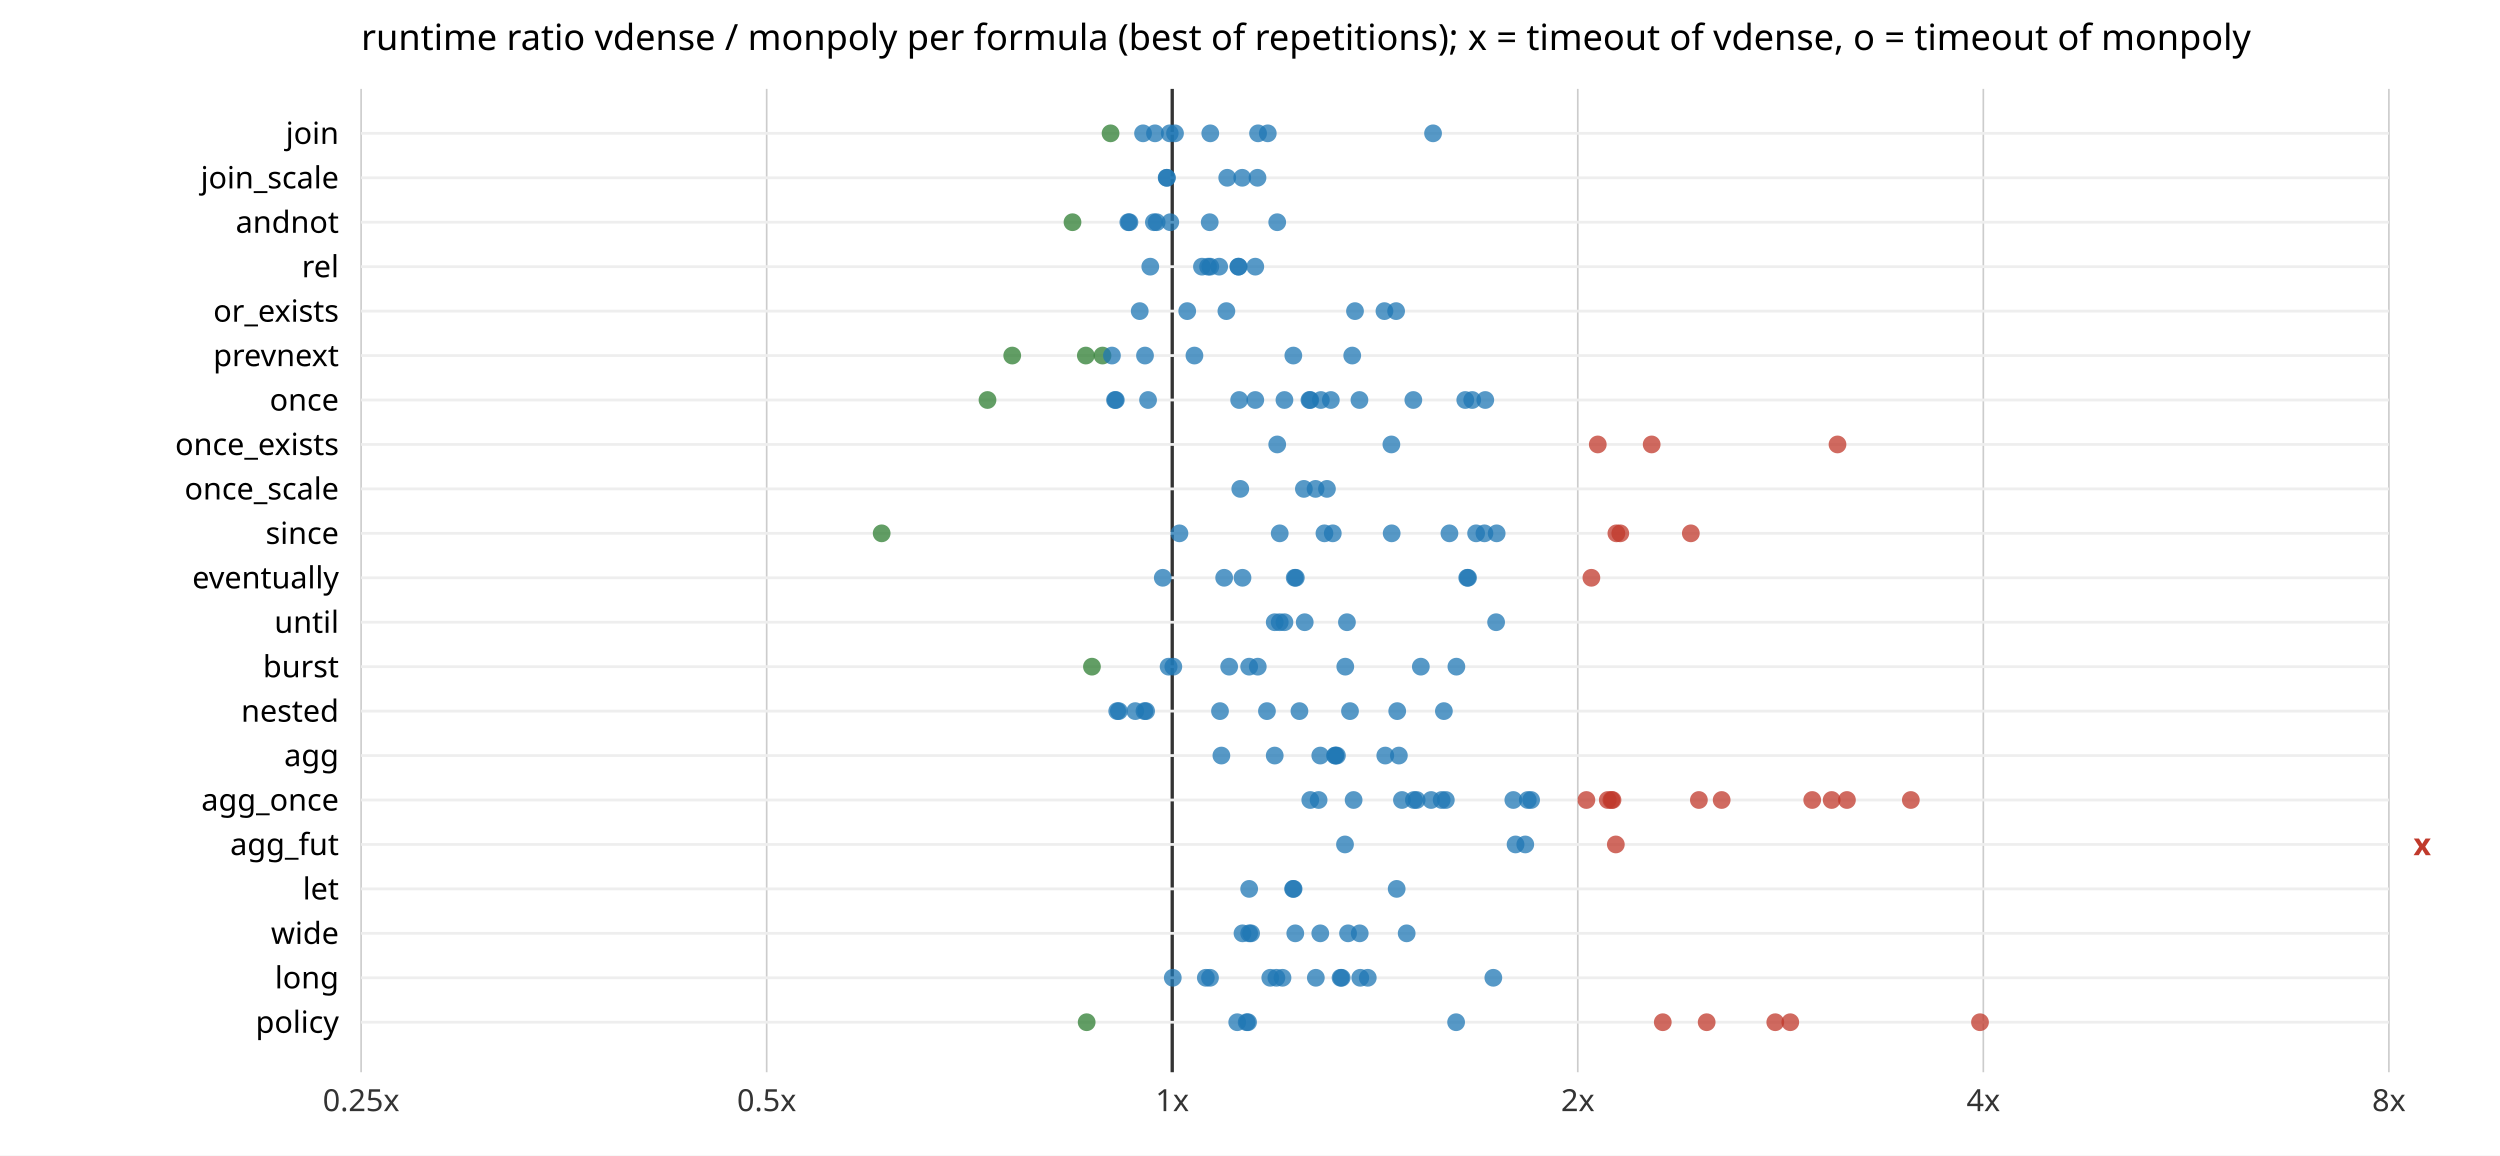
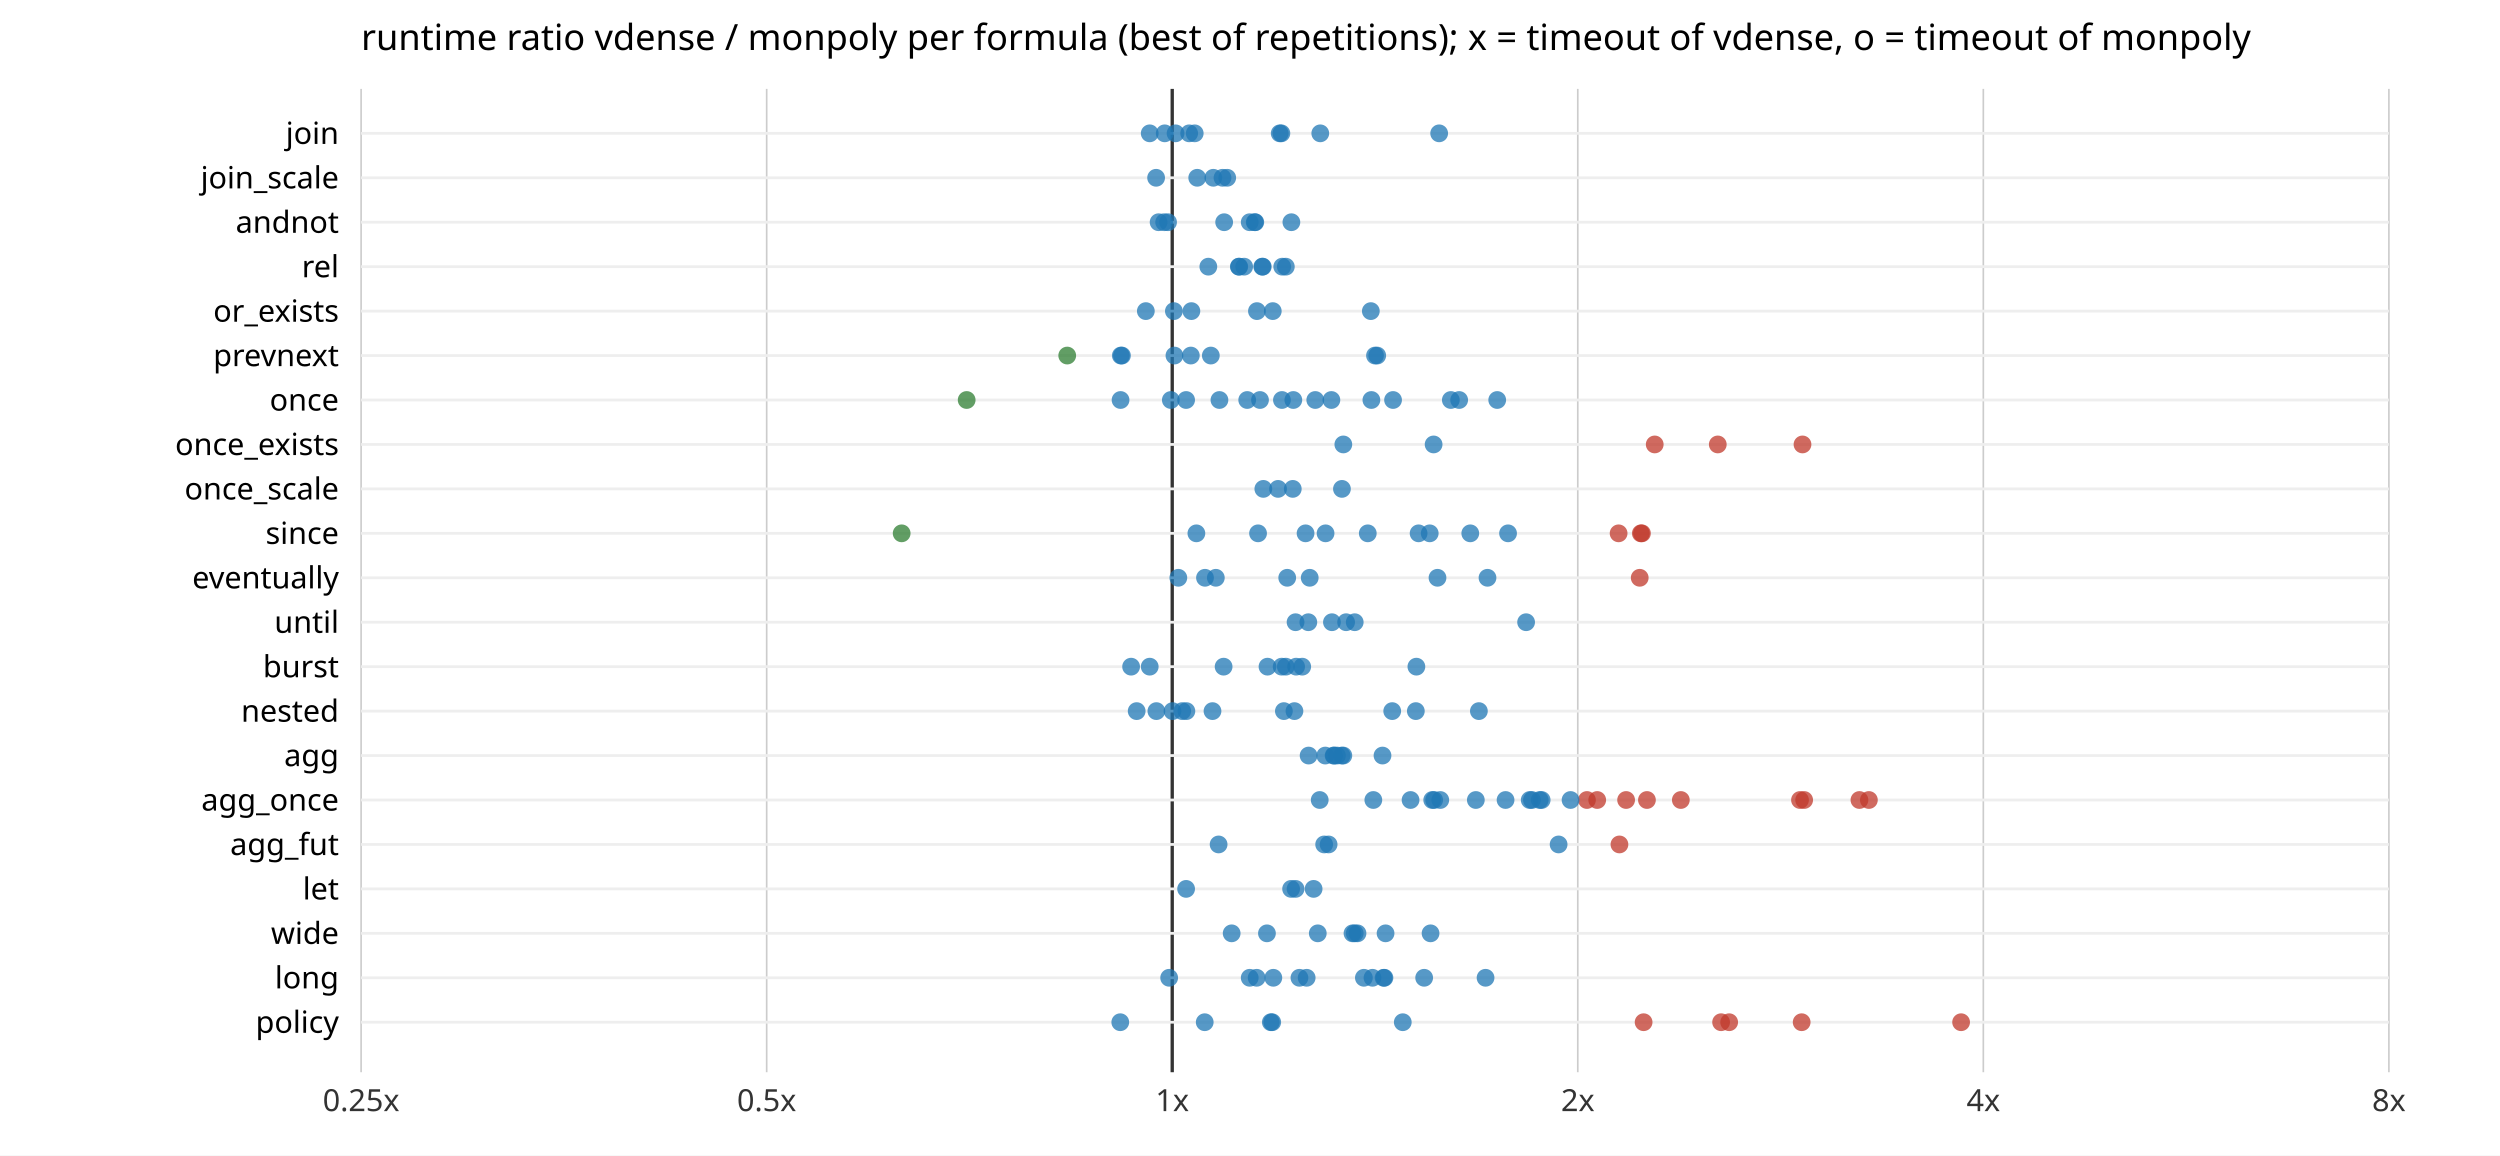
<svg xmlns="http://www.w3.org/2000/svg" width="900" height="416" font-family="sans-serif" font-size="11">
  <rect width="100%" height="100%" fill="white" />
  <text x="130" y="18" font-size="13">runtime ratio vdense / monpoly per formula (best of repetitions); x = timeout of vdense, o = timeout of monpoly</text>
  <line x1="130.0" y1="32" x2="130.0" y2="386" stroke="#ccc" stroke-width="0.6" />
  <text x="130.0" y="400" text-anchor="middle" fill="#333">0.25x</text>
  <line x1="276.0" y1="32" x2="276.0" y2="386" stroke="#ccc" stroke-width="0.6" />
  <text x="276.0" y="400" text-anchor="middle" fill="#333">0.5x</text>
  <line x1="422.0" y1="32" x2="422.0" y2="386" stroke="#333" stroke-width="1.2" />
  <text x="422.0" y="400" text-anchor="middle" fill="#333">1x</text>
  <line x1="568.0" y1="32" x2="568.0" y2="386" stroke="#ccc" stroke-width="0.6" />
  <text x="568.0" y="400" text-anchor="middle" fill="#333">2x</text>
  <line x1="714.0" y1="32" x2="714.0" y2="386" stroke="#ccc" stroke-width="0.6" />
  <text x="714.0" y="400" text-anchor="middle" fill="#333">4x</text>
  <line x1="860.0" y1="32" x2="860.0" y2="386" stroke="#ccc" stroke-width="0.6" />
  <text x="860.0" y="400" text-anchor="middle" fill="#333">8x</text>
  <text x="122" y="48.0" text-anchor="end" dominant-baseline="middle">join</text>
  <line x1="130" y1="48.0" x2="860" y2="48.0" stroke="#eee" />
-   <circle cx="452.9" cy="48.0" r="3.2" fill="#1f77b4" fill-opacity="0.75" />
-   <circle cx="399.8" cy="48.0" r="3.2" fill="#2e7d32" fill-opacity="0.75" />
-   <circle cx="421.1" cy="48.0" r="3.2" fill="#1f77b4" fill-opacity="0.75" />
-   <circle cx="456.4" cy="48.0" r="3.2" fill="#1f77b4" fill-opacity="0.75" />
-   <circle cx="423.0" cy="48.0" r="3.2" fill="#1f77b4" fill-opacity="0.75" />
-   <circle cx="415.8" cy="48.0" r="3.2" fill="#1f77b4" fill-opacity="0.75" />
-   <circle cx="435.7" cy="48.0" r="3.2" fill="#1f77b4" fill-opacity="0.75" />
-   <circle cx="515.9" cy="48.0" r="3.2" fill="#1f77b4" fill-opacity="0.75" />
-   <circle cx="411.5" cy="48.0" r="3.2" fill="#1f77b4" fill-opacity="0.75" />
+   <circle cx="423.2" cy="48.0" r="3.2" fill="#1f77b4" fill-opacity="0.75" />
+   <circle cx="430.1" cy="48.0" r="3.2" fill="#1f77b4" fill-opacity="0.75" />
+   <circle cx="475.3" cy="48.0" r="3.2" fill="#1f77b4" fill-opacity="0.75" />
+   <circle cx="461.3" cy="48.0" r="3.2" fill="#1f77b4" fill-opacity="0.75" />
+   <circle cx="428.1" cy="48.0" r="3.2" fill="#1f77b4" fill-opacity="0.75" />
+   <circle cx="419.3" cy="48.0" r="3.2" fill="#1f77b4" fill-opacity="0.75" />
+   <circle cx="460.7" cy="48.0" r="3.2" fill="#1f77b4" fill-opacity="0.75" />
+   <circle cx="518.1" cy="48.0" r="3.2" fill="#1f77b4" fill-opacity="0.75" />
+   <circle cx="413.9" cy="48.0" r="3.2" fill="#1f77b4" fill-opacity="0.75" />
  <text x="122" y="64.0" text-anchor="end" dominant-baseline="middle">join_scale</text>
  <line x1="130" y1="64.0" x2="860" y2="64.0" stroke="#eee" />
  <circle cx="441.8" cy="64.0" r="3.2" fill="#1f77b4" fill-opacity="0.75" />
-   <circle cx="420.0" cy="64.0" r="3.2" fill="#1f77b4" fill-opacity="0.75" />
-   <circle cx="447.2" cy="64.0" r="3.2" fill="#1f77b4" fill-opacity="0.75" />
-   <circle cx="420.1" cy="64.0" r="3.2" fill="#1f77b4" fill-opacity="0.75" />
-   <circle cx="452.7" cy="64.0" r="3.2" fill="#1f77b4" fill-opacity="0.75" />
+   <circle cx="436.8" cy="64.0" r="3.2" fill="#1f77b4" fill-opacity="0.75" />
+   <circle cx="431.0" cy="64.0" r="3.2" fill="#1f77b4" fill-opacity="0.75" />
+   <circle cx="416.2" cy="64.0" r="3.2" fill="#1f77b4" fill-opacity="0.75" />
+   <circle cx="440.1" cy="64.0" r="3.2" fill="#1f77b4" fill-opacity="0.75" />
  <text x="122" y="80.0" text-anchor="end" dominant-baseline="middle">andnot</text>
  <line x1="130" y1="80.0" x2="860" y2="80.0" stroke="#eee" />
-   <circle cx="386.1" cy="80.0" r="3.2" fill="#2e7d32" fill-opacity="0.75" />
-   <circle cx="416.4" cy="80.0" r="3.2" fill="#1f77b4" fill-opacity="0.75" />
-   <circle cx="459.8" cy="80.0" r="3.2" fill="#1f77b4" fill-opacity="0.75" />
-   <circle cx="421.3" cy="80.0" r="3.2" fill="#1f77b4" fill-opacity="0.75" />
-   <circle cx="435.5" cy="80.0" r="3.2" fill="#1f77b4" fill-opacity="0.75" />
-   <circle cx="415.4" cy="80.0" r="3.2" fill="#1f77b4" fill-opacity="0.75" />
-   <circle cx="406.6" cy="80.0" r="3.2" fill="#1f77b4" fill-opacity="0.75" />
-   <circle cx="406.2" cy="80.0" r="3.2" fill="#1f77b4" fill-opacity="0.75" />
+   <circle cx="419.1" cy="80.0" r="3.2" fill="#1f77b4" fill-opacity="0.75" />
+   <circle cx="440.7" cy="80.0" r="3.2" fill="#1f77b4" fill-opacity="0.75" />
+   <circle cx="449.9" cy="80.0" r="3.2" fill="#1f77b4" fill-opacity="0.75" />
+   <circle cx="451.7" cy="80.0" r="3.2" fill="#1f77b4" fill-opacity="0.75" />
+   <circle cx="451.9" cy="80.0" r="3.2" fill="#1f77b4" fill-opacity="0.75" />
+   <circle cx="464.9" cy="80.0" r="3.2" fill="#1f77b4" fill-opacity="0.75" />
+   <circle cx="420.5" cy="80.0" r="3.2" fill="#1f77b4" fill-opacity="0.75" />
+   <circle cx="417.1" cy="80.0" r="3.2" fill="#1f77b4" fill-opacity="0.75" />
  <text x="122" y="96.0" text-anchor="end" dominant-baseline="middle">rel</text>
  <line x1="130" y1="96.0" x2="860" y2="96.0" stroke="#eee" />
-   <circle cx="445.8" cy="96.0" r="3.2" fill="#1f77b4" fill-opacity="0.75" />
-   <circle cx="445.9" cy="96.0" r="3.2" fill="#1f77b4" fill-opacity="0.75" />
-   <circle cx="434.9" cy="96.0" r="3.2" fill="#1f77b4" fill-opacity="0.75" />
-   <circle cx="435.7" cy="96.0" r="3.2" fill="#1f77b4" fill-opacity="0.75" />
-   <circle cx="414.1" cy="96.0" r="3.2" fill="#1f77b4" fill-opacity="0.75" />
-   <circle cx="438.9" cy="96.0" r="3.2" fill="#1f77b4" fill-opacity="0.75" />
-   <circle cx="432.7" cy="96.0" r="3.2" fill="#1f77b4" fill-opacity="0.75" />
-   <circle cx="451.9" cy="96.0" r="3.2" fill="#1f77b4" fill-opacity="0.75" />
+   <circle cx="446.0" cy="96.0" r="3.2" fill="#1f77b4" fill-opacity="0.75" />
+   <circle cx="461.6" cy="96.0" r="3.2" fill="#1f77b4" fill-opacity="0.75" />
+   <circle cx="454.6" cy="96.0" r="3.2" fill="#1f77b4" fill-opacity="0.75" />
+   <circle cx="454.4" cy="96.0" r="3.2" fill="#1f77b4" fill-opacity="0.75" />
+   <circle cx="446.1" cy="96.0" r="3.2" fill="#1f77b4" fill-opacity="0.75" />
+   <circle cx="435.0" cy="96.0" r="3.2" fill="#1f77b4" fill-opacity="0.75" />
+   <circle cx="447.9" cy="96.0" r="3.2" fill="#1f77b4" fill-opacity="0.75" />
+   <circle cx="462.9" cy="96.0" r="3.2" fill="#1f77b4" fill-opacity="0.75" />
  <text x="122" y="112.0" text-anchor="end" dominant-baseline="middle">or_exists</text>
  <line x1="130" y1="112.0" x2="860" y2="112.0" stroke="#eee" />
-   <circle cx="441.5" cy="112.0" r="3.2" fill="#1f77b4" fill-opacity="0.75" />
-   <circle cx="427.4" cy="112.0" r="3.2" fill="#1f77b4" fill-opacity="0.75" />
-   <circle cx="498.4" cy="112.0" r="3.2" fill="#1f77b4" fill-opacity="0.75" />
-   <circle cx="410.3" cy="112.0" r="3.2" fill="#1f77b4" fill-opacity="0.75" />
-   <circle cx="502.6" cy="112.0" r="3.2" fill="#1f77b4" fill-opacity="0.75" />
-   <circle cx="487.8" cy="112.0" r="3.2" fill="#1f77b4" fill-opacity="0.75" />
+   <circle cx="412.5" cy="112.0" r="3.2" fill="#1f77b4" fill-opacity="0.75" />
+   <circle cx="422.6" cy="112.0" r="3.2" fill="#1f77b4" fill-opacity="0.75" />
+   <circle cx="493.5" cy="112.0" r="3.2" fill="#1f77b4" fill-opacity="0.75" />
+   <circle cx="428.9" cy="112.0" r="3.2" fill="#1f77b4" fill-opacity="0.75" />
+   <circle cx="458.2" cy="112.0" r="3.2" fill="#1f77b4" fill-opacity="0.75" />
+   <circle cx="452.5" cy="112.0" r="3.2" fill="#1f77b4" fill-opacity="0.75" />
  <text x="122" y="128.0" text-anchor="end" dominant-baseline="middle">prevnext</text>
  <line x1="130" y1="128.0" x2="860" y2="128.0" stroke="#eee" />
-   <circle cx="486.8" cy="128.0" r="3.2" fill="#1f77b4" fill-opacity="0.75" />
-   <circle cx="465.6" cy="128.0" r="3.2" fill="#1f77b4" fill-opacity="0.75" />
-   <circle cx="412.2" cy="128.0" r="3.2" fill="#1f77b4" fill-opacity="0.75" />
-   <circle cx="390.9" cy="128.0" r="3.2" fill="#2e7d32" fill-opacity="0.75" />
-   <circle cx="430.0" cy="128.0" r="3.2" fill="#1f77b4" fill-opacity="0.75" />
-   <circle cx="364.4" cy="128.0" r="3.2" fill="#2e7d32" fill-opacity="0.75" />
-   <circle cx="396.9" cy="128.0" r="3.2" fill="#2e7d32" fill-opacity="0.75" />
-   <circle cx="400.3" cy="128.0" r="3.2" fill="#1f77b4" fill-opacity="0.75" />
+   <circle cx="495.0" cy="128.0" r="3.2" fill="#1f77b4" fill-opacity="0.75" />
+   <circle cx="495.8" cy="128.0" r="3.2" fill="#1f77b4" fill-opacity="0.75" />
+   <circle cx="403.5" cy="128.0" r="3.2" fill="#1f77b4" fill-opacity="0.75" />
+   <circle cx="428.7" cy="128.0" r="3.2" fill="#1f77b4" fill-opacity="0.75" />
+   <circle cx="422.8" cy="128.0" r="3.2" fill="#1f77b4" fill-opacity="0.75" />
+   <circle cx="384.2" cy="128.0" r="3.2" fill="#2e7d32" fill-opacity="0.75" />
+   <circle cx="403.9" cy="128.0" r="3.2" fill="#1f77b4" fill-opacity="0.75" />
+   <circle cx="435.9" cy="128.0" r="3.2" fill="#1f77b4" fill-opacity="0.75" />
  <text x="122" y="144.0" text-anchor="end" dominant-baseline="middle">once</text>
  <line x1="130" y1="144.0" x2="860" y2="144.0" stroke="#eee" />
-   <circle cx="479.1" cy="144.0" r="3.2" fill="#1f77b4" fill-opacity="0.75" />
-   <circle cx="475.5" cy="144.0" r="3.2" fill="#1f77b4" fill-opacity="0.75" />
-   <circle cx="446.1" cy="144.0" r="3.2" fill="#1f77b4" fill-opacity="0.75" />
-   <circle cx="462.4" cy="144.0" r="3.2" fill="#1f77b4" fill-opacity="0.75" />
-   <circle cx="471.7" cy="144.0" r="3.2" fill="#1f77b4" fill-opacity="0.75" />
-   <circle cx="489.4" cy="144.0" r="3.2" fill="#1f77b4" fill-opacity="0.75" />
-   <circle cx="508.8" cy="144.0" r="3.2" fill="#1f77b4" fill-opacity="0.75" />
-   <circle cx="527.5" cy="144.0" r="3.2" fill="#1f77b4" fill-opacity="0.75" />
-   <circle cx="413.3" cy="144.0" r="3.2" fill="#1f77b4" fill-opacity="0.75" />
-   <circle cx="401.7" cy="144.0" r="3.2" fill="#1f77b4" fill-opacity="0.75" />
-   <circle cx="451.9" cy="144.0" r="3.2" fill="#1f77b4" fill-opacity="0.75" />
-   <circle cx="401.4" cy="144.0" r="3.2" fill="#1f77b4" fill-opacity="0.75" />
-   <circle cx="355.5" cy="144.0" r="3.2" fill="#2e7d32" fill-opacity="0.75" />
-   <circle cx="534.7" cy="144.0" r="3.2" fill="#1f77b4" fill-opacity="0.75" />
-   <circle cx="530.0" cy="144.0" r="3.2" fill="#1f77b4" fill-opacity="0.75" />
-   <circle cx="471.4" cy="144.0" r="3.2" fill="#1f77b4" fill-opacity="0.75" />
+   <circle cx="493.7" cy="144.0" r="3.2" fill="#1f77b4" fill-opacity="0.75" />
+   <circle cx="465.6" cy="144.0" r="3.2" fill="#1f77b4" fill-opacity="0.75" />
+   <circle cx="461.5" cy="144.0" r="3.2" fill="#1f77b4" fill-opacity="0.75" />
+   <circle cx="449.0" cy="144.0" r="3.2" fill="#1f77b4" fill-opacity="0.75" />
+   <circle cx="453.6" cy="144.0" r="3.2" fill="#1f77b4" fill-opacity="0.75" />
+   <circle cx="479.3" cy="144.0" r="3.2" fill="#1f77b4" fill-opacity="0.75" />
+   <circle cx="525.3" cy="144.0" r="3.2" fill="#1f77b4" fill-opacity="0.75" />
+   <circle cx="501.5" cy="144.0" r="3.2" fill="#1f77b4" fill-opacity="0.75" />
+   <circle cx="427.0" cy="144.0" r="3.2" fill="#1f77b4" fill-opacity="0.75" />
+   <circle cx="421.5" cy="144.0" r="3.2" fill="#1f77b4" fill-opacity="0.75" />
+   <circle cx="439.0" cy="144.0" r="3.2" fill="#1f77b4" fill-opacity="0.75" />
+   <circle cx="403.4" cy="144.0" r="3.2" fill="#1f77b4" fill-opacity="0.75" />
+   <circle cx="348.0" cy="144.0" r="3.2" fill="#2e7d32" fill-opacity="0.75" />
+   <circle cx="539.0" cy="144.0" r="3.2" fill="#1f77b4" fill-opacity="0.75" />
+   <circle cx="522.3" cy="144.0" r="3.2" fill="#1f77b4" fill-opacity="0.75" />
+   <circle cx="473.5" cy="144.0" r="3.2" fill="#1f77b4" fill-opacity="0.75" />
  <text x="122" y="160.0" text-anchor="end" dominant-baseline="middle">once_exists</text>
  <line x1="130" y1="160.0" x2="860" y2="160.0" stroke="#eee" />
-   <circle cx="500.9" cy="160.0" r="3.2" fill="#1f77b4" fill-opacity="0.75" />
-   <circle cx="575.2" cy="160.0" r="3.2" fill="#c0392b" fill-opacity="0.75" />
-   <circle cx="661.5" cy="160.0" r="3.2" fill="#c0392b" fill-opacity="0.75" />
-   <circle cx="459.8" cy="160.0" r="3.2" fill="#1f77b4" fill-opacity="0.75" />
-   <circle cx="594.6" cy="160.0" r="3.2" fill="#c0392b" fill-opacity="0.75" />
+   <circle cx="516.1" cy="160.0" r="3.2" fill="#1f77b4" fill-opacity="0.75" />
+   <circle cx="595.7" cy="160.0" r="3.2" fill="#c0392b" fill-opacity="0.75" />
+   <circle cx="648.9" cy="160.0" r="3.2" fill="#c0392b" fill-opacity="0.75" />
+   <circle cx="483.6" cy="160.0" r="3.2" fill="#1f77b4" fill-opacity="0.75" />
+   <circle cx="618.4" cy="160.0" r="3.2" fill="#c0392b" fill-opacity="0.75" />
  <text x="122" y="176.0" text-anchor="end" dominant-baseline="middle">once_scale</text>
  <line x1="130" y1="176.0" x2="860" y2="176.0" stroke="#eee" />
-   <circle cx="473.6" cy="176.0" r="3.2" fill="#1f77b4" fill-opacity="0.75" />
-   <circle cx="469.4" cy="176.0" r="3.2" fill="#1f77b4" fill-opacity="0.75" />
-   <circle cx="446.5" cy="176.0" r="3.2" fill="#1f77b4" fill-opacity="0.75" />
-   <circle cx="477.7" cy="176.0" r="3.2" fill="#1f77b4" fill-opacity="0.75" />
+   <circle cx="460.1" cy="176.0" r="3.2" fill="#1f77b4" fill-opacity="0.75" />
+   <circle cx="483.1" cy="176.0" r="3.2" fill="#1f77b4" fill-opacity="0.75" />
+   <circle cx="454.8" cy="176.0" r="3.2" fill="#1f77b4" fill-opacity="0.75" />
+   <circle cx="465.4" cy="176.0" r="3.2" fill="#1f77b4" fill-opacity="0.75" />
  <text x="122" y="192.0" text-anchor="end" dominant-baseline="middle">since</text>
  <line x1="130" y1="192.0" x2="860" y2="192.0" stroke="#eee" />
-   <circle cx="424.6" cy="192.0" r="3.2" fill="#1f77b4" fill-opacity="0.75" />
-   <circle cx="460.7" cy="192.0" r="3.2" fill="#1f77b4" fill-opacity="0.75" />
-   <circle cx="479.8" cy="192.0" r="3.2" fill="#1f77b4" fill-opacity="0.75" />
-   <circle cx="531.4" cy="192.0" r="3.2" fill="#1f77b4" fill-opacity="0.75" />
-   <circle cx="538.8" cy="192.0" r="3.2" fill="#1f77b4" fill-opacity="0.75" />
-   <circle cx="534.4" cy="192.0" r="3.2" fill="#1f77b4" fill-opacity="0.75" />
-   <circle cx="583.3" cy="192.0" r="3.2" fill="#c0392b" fill-opacity="0.75" />
-   <circle cx="581.9" cy="192.0" r="3.2" fill="#c0392b" fill-opacity="0.75" />
-   <circle cx="608.7" cy="192.0" r="3.2" fill="#c0392b" fill-opacity="0.75" />
-   <circle cx="501.0" cy="192.0" r="3.2" fill="#1f77b4" fill-opacity="0.75" />
-   <circle cx="521.8" cy="192.0" r="3.2" fill="#1f77b4" fill-opacity="0.75" />
-   <circle cx="317.4" cy="192.0" r="3.2" fill="#2e7d32" fill-opacity="0.75" />
-   <circle cx="476.8" cy="192.0" r="3.2" fill="#1f77b4" fill-opacity="0.75" />
+   <circle cx="430.7" cy="192.0" r="3.2" fill="#1f77b4" fill-opacity="0.75" />
+   <circle cx="452.9" cy="192.0" r="3.2" fill="#1f77b4" fill-opacity="0.75" />
+   <circle cx="477.2" cy="192.0" r="3.2" fill="#1f77b4" fill-opacity="0.75" />
+   <circle cx="514.7" cy="192.0" r="3.2" fill="#1f77b4" fill-opacity="0.75" />
+   <circle cx="529.3" cy="192.0" r="3.2" fill="#1f77b4" fill-opacity="0.75" />
+   <circle cx="542.9" cy="192.0" r="3.2" fill="#1f77b4" fill-opacity="0.75" />
+   <circle cx="582.7" cy="192.0" r="3.2" fill="#c0392b" fill-opacity="0.75" />
+   <circle cx="591.1" cy="192.0" r="3.2" fill="#c0392b" fill-opacity="0.75" />
+   <circle cx="590.7" cy="192.0" r="3.2" fill="#c0392b" fill-opacity="0.75" />
+   <circle cx="492.4" cy="192.0" r="3.2" fill="#1f77b4" fill-opacity="0.75" />
+   <circle cx="510.7" cy="192.0" r="3.2" fill="#1f77b4" fill-opacity="0.75" />
+   <circle cx="324.6" cy="192.0" r="3.2" fill="#2e7d32" fill-opacity="0.75" />
+   <circle cx="470.0" cy="192.0" r="3.2" fill="#1f77b4" fill-opacity="0.75" />
  <text x="122" y="208.0" text-anchor="end" dominant-baseline="middle">eventually</text>
  <line x1="130" y1="208.0" x2="860" y2="208.0" stroke="#eee" />
-   <circle cx="418.6" cy="208.0" r="3.2" fill="#1f77b4" fill-opacity="0.75" />
-   <circle cx="466.5" cy="208.0" r="3.2" fill="#1f77b4" fill-opacity="0.75" />
-   <circle cx="528.5" cy="208.0" r="3.2" fill="#1f77b4" fill-opacity="0.75" />
-   <circle cx="440.7" cy="208.0" r="3.2" fill="#1f77b4" fill-opacity="0.75" />
-   <circle cx="447.3" cy="208.0" r="3.2" fill="#1f77b4" fill-opacity="0.75" />
-   <circle cx="528.2" cy="208.0" r="3.2" fill="#1f77b4" fill-opacity="0.75" />
-   <circle cx="466.1" cy="208.0" r="3.2" fill="#1f77b4" fill-opacity="0.75" />
-   <circle cx="572.9" cy="208.0" r="3.2" fill="#c0392b" fill-opacity="0.75" />
+   <circle cx="433.8" cy="208.0" r="3.2" fill="#1f77b4" fill-opacity="0.75" />
+   <circle cx="463.4" cy="208.0" r="3.2" fill="#1f77b4" fill-opacity="0.75" />
+   <circle cx="535.5" cy="208.0" r="3.2" fill="#1f77b4" fill-opacity="0.75" />
+   <circle cx="424.2" cy="208.0" r="3.2" fill="#1f77b4" fill-opacity="0.75" />
+   <circle cx="437.7" cy="208.0" r="3.2" fill="#1f77b4" fill-opacity="0.75" />
+   <circle cx="517.5" cy="208.0" r="3.2" fill="#1f77b4" fill-opacity="0.75" />
+   <circle cx="471.5" cy="208.0" r="3.2" fill="#1f77b4" fill-opacity="0.75" />
+   <circle cx="590.3" cy="208.0" r="3.2" fill="#c0392b" fill-opacity="0.75" />
  <text x="122" y="224.0" text-anchor="end" dominant-baseline="middle">until</text>
  <line x1="130" y1="224.0" x2="860" y2="224.0" stroke="#eee" />
-   <circle cx="462.4" cy="224.0" r="3.2" fill="#1f77b4" fill-opacity="0.75" />
-   <circle cx="484.9" cy="224.0" r="3.2" fill="#1f77b4" fill-opacity="0.75" />
-   <circle cx="458.9" cy="224.0" r="3.2" fill="#1f77b4" fill-opacity="0.75" />
-   <circle cx="460.7" cy="224.0" r="3.2" fill="#1f77b4" fill-opacity="0.75" />
-   <circle cx="469.7" cy="224.0" r="3.2" fill="#1f77b4" fill-opacity="0.75" />
-   <circle cx="538.6" cy="224.0" r="3.2" fill="#1f77b4" fill-opacity="0.75" />
+   <circle cx="484.6" cy="224.0" r="3.2" fill="#1f77b4" fill-opacity="0.75" />
+   <circle cx="466.4" cy="224.0" r="3.2" fill="#1f77b4" fill-opacity="0.75" />
+   <circle cx="471.0" cy="224.0" r="3.2" fill="#1f77b4" fill-opacity="0.75" />
+   <circle cx="487.7" cy="224.0" r="3.2" fill="#1f77b4" fill-opacity="0.75" />
+   <circle cx="479.5" cy="224.0" r="3.2" fill="#1f77b4" fill-opacity="0.75" />
+   <circle cx="549.4" cy="224.0" r="3.2" fill="#1f77b4" fill-opacity="0.75" />
  <text x="122" y="240.0" text-anchor="end" dominant-baseline="middle">burst</text>
  <line x1="130" y1="240.0" x2="860" y2="240.0" stroke="#eee" />
-   <circle cx="393.1" cy="240.0" r="3.2" fill="#2e7d32" fill-opacity="0.75" />
-   <circle cx="420.7" cy="240.0" r="3.2" fill="#1f77b4" fill-opacity="0.75" />
-   <circle cx="484.3" cy="240.0" r="3.2" fill="#1f77b4" fill-opacity="0.75" />
-   <circle cx="452.8" cy="240.0" r="3.2" fill="#1f77b4" fill-opacity="0.75" />
-   <circle cx="449.7" cy="240.0" r="3.2" fill="#1f77b4" fill-opacity="0.75" />
-   <circle cx="442.5" cy="240.0" r="3.2" fill="#1f77b4" fill-opacity="0.75" />
-   <circle cx="511.5" cy="240.0" r="3.2" fill="#1f77b4" fill-opacity="0.75" />
-   <circle cx="524.3" cy="240.0" r="3.2" fill="#1f77b4" fill-opacity="0.75" />
-   <circle cx="422.4" cy="240.0" r="3.2" fill="#1f77b4" fill-opacity="0.75" />
+   <circle cx="407.2" cy="240.0" r="3.2" fill="#1f77b4" fill-opacity="0.75" />
+   <circle cx="440.5" cy="240.0" r="3.2" fill="#1f77b4" fill-opacity="0.75" />
+   <circle cx="466.6" cy="240.0" r="3.2" fill="#1f77b4" fill-opacity="0.75" />
+   <circle cx="462.9" cy="240.0" r="3.2" fill="#1f77b4" fill-opacity="0.75" />
+   <circle cx="456.3" cy="240.0" r="3.2" fill="#1f77b4" fill-opacity="0.75" />
+   <circle cx="461.4" cy="240.0" r="3.2" fill="#1f77b4" fill-opacity="0.75" />
+   <circle cx="468.8" cy="240.0" r="3.2" fill="#1f77b4" fill-opacity="0.75" />
+   <circle cx="509.9" cy="240.0" r="3.2" fill="#1f77b4" fill-opacity="0.75" />
+   <circle cx="413.9" cy="240.0" r="3.2" fill="#1f77b4" fill-opacity="0.75" />
  <text x="122" y="256.0" text-anchor="end" dominant-baseline="middle">nested</text>
  <line x1="130" y1="256.0" x2="860" y2="256.0" stroke="#eee" />
-   <circle cx="402.8" cy="256.0" r="3.2" fill="#1f77b4" fill-opacity="0.75" />
-   <circle cx="408.7" cy="256.0" r="3.2" fill="#1f77b4" fill-opacity="0.75" />
-   <circle cx="412.6" cy="256.0" r="3.2" fill="#1f77b4" fill-opacity="0.75" />
-   <circle cx="402.2" cy="256.0" r="3.2" fill="#1f77b4" fill-opacity="0.75" />
-   <circle cx="412.0" cy="256.0" r="3.2" fill="#1f77b4" fill-opacity="0.75" />
-   <circle cx="439.2" cy="256.0" r="3.2" fill="#1f77b4" fill-opacity="0.75" />
-   <circle cx="519.8" cy="256.0" r="3.2" fill="#1f77b4" fill-opacity="0.75" />
-   <circle cx="456.1" cy="256.0" r="3.2" fill="#1f77b4" fill-opacity="0.75" />
-   <circle cx="503.0" cy="256.0" r="3.2" fill="#1f77b4" fill-opacity="0.75" />
-   <circle cx="467.8" cy="256.0" r="3.2" fill="#1f77b4" fill-opacity="0.75" />
-   <circle cx="486.0" cy="256.0" r="3.2" fill="#1f77b4" fill-opacity="0.75" />
+   <circle cx="436.5" cy="256.0" r="3.2" fill="#1f77b4" fill-opacity="0.75" />
+   <circle cx="425.6" cy="256.0" r="3.2" fill="#1f77b4" fill-opacity="0.75" />
+   <circle cx="427.1" cy="256.0" r="3.2" fill="#1f77b4" fill-opacity="0.75" />
+   <circle cx="409.2" cy="256.0" r="3.2" fill="#1f77b4" fill-opacity="0.75" />
+   <circle cx="422.1" cy="256.0" r="3.2" fill="#1f77b4" fill-opacity="0.75" />
+   <circle cx="416.3" cy="256.0" r="3.2" fill="#1f77b4" fill-opacity="0.75" />
+   <circle cx="532.4" cy="256.0" r="3.2" fill="#1f77b4" fill-opacity="0.75" />
+   <circle cx="462.2" cy="256.0" r="3.2" fill="#1f77b4" fill-opacity="0.75" />
+   <circle cx="509.7" cy="256.0" r="3.2" fill="#1f77b4" fill-opacity="0.75" />
+   <circle cx="466.0" cy="256.0" r="3.2" fill="#1f77b4" fill-opacity="0.75" />
+   <circle cx="501.2" cy="256.0" r="3.2" fill="#1f77b4" fill-opacity="0.75" />
  <text x="122" y="272.0" text-anchor="end" dominant-baseline="middle">agg</text>
  <line x1="130" y1="272.0" x2="860" y2="272.0" stroke="#eee" />
-   <circle cx="458.9" cy="272.0" r="3.2" fill="#1f77b4" fill-opacity="0.75" />
+   <circle cx="483.6" cy="272.0" r="3.2" fill="#1f77b4" fill-opacity="0.75" />
+   <circle cx="483.0" cy="272.0" r="3.2" fill="#1f77b4" fill-opacity="0.75" />
+   <circle cx="480.1" cy="272.0" r="3.2" fill="#1f77b4" fill-opacity="0.75" />
  <circle cx="481.3" cy="272.0" r="3.2" fill="#1f77b4" fill-opacity="0.75" />
-   <circle cx="480.8" cy="272.0" r="3.2" fill="#1f77b4" fill-opacity="0.75" />
-   <circle cx="498.7" cy="272.0" r="3.2" fill="#1f77b4" fill-opacity="0.75" />
-   <circle cx="480.6" cy="272.0" r="3.2" fill="#1f77b4" fill-opacity="0.75" />
-   <circle cx="475.3" cy="272.0" r="3.2" fill="#1f77b4" fill-opacity="0.75" />
-   <circle cx="503.6" cy="272.0" r="3.2" fill="#1f77b4" fill-opacity="0.75" />
-   <circle cx="439.7" cy="272.0" r="3.2" fill="#1f77b4" fill-opacity="0.75" />
+   <circle cx="477.1" cy="272.0" r="3.2" fill="#1f77b4" fill-opacity="0.75" />
+   <circle cx="480.3" cy="272.0" r="3.2" fill="#1f77b4" fill-opacity="0.75" />
+   <circle cx="497.7" cy="272.0" r="3.2" fill="#1f77b4" fill-opacity="0.75" />
+   <circle cx="471.1" cy="272.0" r="3.2" fill="#1f77b4" fill-opacity="0.75" />
  <text x="122" y="288.0" text-anchor="end" dominant-baseline="middle">agg_once</text>
  <line x1="130" y1="288.0" x2="860" y2="288.0" stroke="#eee" />
-   <circle cx="510.0" cy="288.0" r="3.2" fill="#1f77b4" fill-opacity="0.75" />
-   <circle cx="580.1" cy="288.0" r="3.2" fill="#c0392b" fill-opacity="0.75" />
-   <circle cx="652.4" cy="288.0" r="3.2" fill="#c0392b" fill-opacity="0.75" />
-   <circle cx="551.2" cy="288.0" r="3.2" fill="#1f77b4" fill-opacity="0.75" />
-   <circle cx="619.8" cy="288.0" r="3.2" fill="#c0392b" fill-opacity="0.75" />
-   <circle cx="664.9" cy="288.0" r="3.2" fill="#c0392b" fill-opacity="0.75" />
-   <circle cx="580.5" cy="288.0" r="3.2" fill="#c0392b" fill-opacity="0.75" />
-   <circle cx="687.9" cy="288.0" r="3.2" fill="#c0392b" fill-opacity="0.75" />
-   <circle cx="659.4" cy="288.0" r="3.2" fill="#c0392b" fill-opacity="0.75" />
-   <circle cx="571.1" cy="288.0" r="3.2" fill="#c0392b" fill-opacity="0.75" />
-   <circle cx="550.0" cy="288.0" r="3.2" fill="#1f77b4" fill-opacity="0.75" />
-   <circle cx="520.5" cy="288.0" r="3.2" fill="#1f77b4" fill-opacity="0.75" />
-   <circle cx="544.8" cy="288.0" r="3.2" fill="#1f77b4" fill-opacity="0.75" />
-   <circle cx="487.3" cy="288.0" r="3.2" fill="#1f77b4" fill-opacity="0.75" />
-   <circle cx="515.2" cy="288.0" r="3.2" fill="#1f77b4" fill-opacity="0.75" />
-   <circle cx="504.7" cy="288.0" r="3.2" fill="#1f77b4" fill-opacity="0.75" />
-   <circle cx="471.7" cy="288.0" r="3.2" fill="#1f77b4" fill-opacity="0.75" />
-   <circle cx="519.0" cy="288.0" r="3.2" fill="#1f77b4" fill-opacity="0.75" />
-   <circle cx="474.7" cy="288.0" r="3.2" fill="#1f77b4" fill-opacity="0.75" />
-   <circle cx="611.6" cy="288.0" r="3.2" fill="#c0392b" fill-opacity="0.75" />
-   <circle cx="578.8" cy="288.0" r="3.2" fill="#c0392b" fill-opacity="0.75" />
-   <circle cx="509.0" cy="288.0" r="3.2" fill="#1f77b4" fill-opacity="0.75" />
+   <circle cx="554.3" cy="288.0" r="3.2" fill="#1f77b4" fill-opacity="0.75" />
+   <circle cx="585.4" cy="288.0" r="3.2" fill="#c0392b" fill-opacity="0.75" />
+   <circle cx="649.5" cy="288.0" r="3.2" fill="#c0392b" fill-opacity="0.75" />
+   <circle cx="555.0" cy="288.0" r="3.2" fill="#1f77b4" fill-opacity="0.75" />
+   <circle cx="571.3" cy="288.0" r="3.2" fill="#c0392b" fill-opacity="0.75" />
+   <circle cx="648.0" cy="288.0" r="3.2" fill="#c0392b" fill-opacity="0.75" />
+   <circle cx="592.9" cy="288.0" r="3.2" fill="#c0392b" fill-opacity="0.75" />
+   <circle cx="672.8" cy="288.0" r="3.2" fill="#c0392b" fill-opacity="0.75" />
+   <circle cx="669.4" cy="288.0" r="3.2" fill="#c0392b" fill-opacity="0.75" />
+   <circle cx="542.0" cy="288.0" r="3.2" fill="#1f77b4" fill-opacity="0.75" />
+   <circle cx="565.4" cy="288.0" r="3.2" fill="#1f77b4" fill-opacity="0.75" />
+   <circle cx="551.5" cy="288.0" r="3.2" fill="#1f77b4" fill-opacity="0.75" />
+   <circle cx="550.7" cy="288.0" r="3.2" fill="#1f77b4" fill-opacity="0.75" />
+   <circle cx="531.3" cy="288.0" r="3.2" fill="#1f77b4" fill-opacity="0.75" />
+   <circle cx="515.6" cy="288.0" r="3.2" fill="#1f77b4" fill-opacity="0.75" />
+   <circle cx="518.5" cy="288.0" r="3.2" fill="#1f77b4" fill-opacity="0.75" />
+   <circle cx="507.8" cy="288.0" r="3.2" fill="#1f77b4" fill-opacity="0.75" />
+   <circle cx="494.4" cy="288.0" r="3.2" fill="#1f77b4" fill-opacity="0.75" />
+   <circle cx="475.1" cy="288.0" r="3.2" fill="#1f77b4" fill-opacity="0.75" />
+   <circle cx="605.1" cy="288.0" r="3.2" fill="#c0392b" fill-opacity="0.75" />
+   <circle cx="575.0" cy="288.0" r="3.2" fill="#c0392b" fill-opacity="0.75" />
+   <circle cx="516.3" cy="288.0" r="3.2" fill="#1f77b4" fill-opacity="0.75" />
  <text x="122" y="304.0" text-anchor="end" dominant-baseline="middle">agg_fut</text>
  <line x1="130" y1="304.0" x2="860" y2="304.0" stroke="#eee" />
-   <circle cx="549.1" cy="304.0" r="3.2" fill="#1f77b4" fill-opacity="0.75" />
-   <text x="872.0" y="304.0" text-anchor="middle" dominant-baseline="middle" fill="#c0392b" font-weight="bold">x</text>
-   <circle cx="484.2" cy="304.0" r="3.2" fill="#1f77b4" fill-opacity="0.75" />
-   <circle cx="581.7" cy="304.0" r="3.2" fill="#c0392b" fill-opacity="0.75" />
-   <circle cx="545.6" cy="304.0" r="3.2" fill="#1f77b4" fill-opacity="0.75" />
+   <circle cx="478.3" cy="304.0" r="3.2" fill="#1f77b4" fill-opacity="0.75" />
+   <circle cx="438.7" cy="304.0" r="3.2" fill="#1f77b4" fill-opacity="0.75" />
+   <circle cx="476.7" cy="304.0" r="3.2" fill="#1f77b4" fill-opacity="0.75" />
+   <circle cx="583.0" cy="304.0" r="3.2" fill="#c0392b" fill-opacity="0.75" />
+   <circle cx="561.1" cy="304.0" r="3.2" fill="#1f77b4" fill-opacity="0.75" />
  <text x="122" y="320.0" text-anchor="end" dominant-baseline="middle">let</text>
  <line x1="130" y1="320.0" x2="860" y2="320.0" stroke="#eee" />
-   <circle cx="465.5" cy="320.0" r="3.2" fill="#1f77b4" fill-opacity="0.75" />
-   <circle cx="449.7" cy="320.0" r="3.2" fill="#1f77b4" fill-opacity="0.75" />
-   <circle cx="465.7" cy="320.0" r="3.2" fill="#1f77b4" fill-opacity="0.75" />
-   <circle cx="502.8" cy="320.0" r="3.2" fill="#1f77b4" fill-opacity="0.75" />
+   <circle cx="427.0" cy="320.0" r="3.2" fill="#1f77b4" fill-opacity="0.75" />
+   <circle cx="472.9" cy="320.0" r="3.2" fill="#1f77b4" fill-opacity="0.75" />
+   <circle cx="466.4" cy="320.0" r="3.2" fill="#1f77b4" fill-opacity="0.75" />
+   <circle cx="464.8" cy="320.0" r="3.2" fill="#1f77b4" fill-opacity="0.75" />
  <text x="122" y="336.0" text-anchor="end" dominant-baseline="middle">wide</text>
  <line x1="130" y1="336.0" x2="860" y2="336.0" stroke="#eee" />
-   <circle cx="475.3" cy="336.0" r="3.2" fill="#1f77b4" fill-opacity="0.75" />
-   <circle cx="466.3" cy="336.0" r="3.2" fill="#1f77b4" fill-opacity="0.75" />
-   <circle cx="485.3" cy="336.0" r="3.2" fill="#1f77b4" fill-opacity="0.75" />
-   <circle cx="447.3" cy="336.0" r="3.2" fill="#1f77b4" fill-opacity="0.75" />
-   <circle cx="449.7" cy="336.0" r="3.2" fill="#1f77b4" fill-opacity="0.75" />
-   <circle cx="506.4" cy="336.0" r="3.2" fill="#1f77b4" fill-opacity="0.75" />
-   <circle cx="489.5" cy="336.0" r="3.2" fill="#1f77b4" fill-opacity="0.75" />
-   <circle cx="450.4" cy="336.0" r="3.2" fill="#1f77b4" fill-opacity="0.75" />
+   <circle cx="487.7" cy="336.0" r="3.2" fill="#1f77b4" fill-opacity="0.75" />
+   <circle cx="486.9" cy="336.0" r="3.2" fill="#1f77b4" fill-opacity="0.75" />
+   <circle cx="498.8" cy="336.0" r="3.2" fill="#1f77b4" fill-opacity="0.75" />
+   <circle cx="456.1" cy="336.0" r="3.2" fill="#1f77b4" fill-opacity="0.75" />
+   <circle cx="474.4" cy="336.0" r="3.2" fill="#1f77b4" fill-opacity="0.75" />
+   <circle cx="488.7" cy="336.0" r="3.2" fill="#1f77b4" fill-opacity="0.75" />
+   <circle cx="515.0" cy="336.0" r="3.2" fill="#1f77b4" fill-opacity="0.75" />
+   <circle cx="443.4" cy="336.0" r="3.2" fill="#1f77b4" fill-opacity="0.75" />
  <text x="122" y="352.0" text-anchor="end" dominant-baseline="middle">long</text>
  <line x1="130" y1="352.0" x2="860" y2="352.0" stroke="#eee" />
-   <circle cx="434.1" cy="352.0" r="3.2" fill="#1f77b4" fill-opacity="0.75" />
-   <circle cx="459.5" cy="352.0" r="3.2" fill="#1f77b4" fill-opacity="0.75" />
-   <circle cx="492.4" cy="352.0" r="3.2" fill="#1f77b4" fill-opacity="0.75" />
-   <circle cx="483.0" cy="352.0" r="3.2" fill="#1f77b4" fill-opacity="0.75" />
-   <circle cx="422.2" cy="352.0" r="3.2" fill="#1f77b4" fill-opacity="0.75" />
-   <circle cx="457.3" cy="352.0" r="3.2" fill="#1f77b4" fill-opacity="0.75" />
-   <circle cx="435.6" cy="352.0" r="3.2" fill="#1f77b4" fill-opacity="0.75" />
-   <circle cx="489.7" cy="352.0" r="3.2" fill="#1f77b4" fill-opacity="0.75" />
-   <circle cx="473.7" cy="352.0" r="3.2" fill="#1f77b4" fill-opacity="0.75" />
-   <circle cx="537.6" cy="352.0" r="3.2" fill="#1f77b4" fill-opacity="0.75" />
-   <circle cx="482.6" cy="352.0" r="3.2" fill="#1f77b4" fill-opacity="0.75" />
-   <circle cx="461.7" cy="352.0" r="3.2" fill="#1f77b4" fill-opacity="0.75" />
+   <circle cx="458.4" cy="352.0" r="3.2" fill="#1f77b4" fill-opacity="0.75" />
+   <circle cx="452.4" cy="352.0" r="3.2" fill="#1f77b4" fill-opacity="0.75" />
+   <circle cx="498.1" cy="352.0" r="3.2" fill="#1f77b4" fill-opacity="0.75" />
+   <circle cx="494.1" cy="352.0" r="3.2" fill="#1f77b4" fill-opacity="0.75" />
+   <circle cx="420.9" cy="352.0" r="3.2" fill="#1f77b4" fill-opacity="0.75" />
+   <circle cx="470.4" cy="352.0" r="3.2" fill="#1f77b4" fill-opacity="0.75" />
+   <circle cx="449.9" cy="352.0" r="3.2" fill="#1f77b4" fill-opacity="0.75" />
+   <circle cx="491.0" cy="352.0" r="3.2" fill="#1f77b4" fill-opacity="0.75" />
+   <circle cx="498.4" cy="352.0" r="3.2" fill="#1f77b4" fill-opacity="0.75" />
+   <circle cx="534.8" cy="352.0" r="3.2" fill="#1f77b4" fill-opacity="0.75" />
+   <circle cx="512.7" cy="352.0" r="3.2" fill="#1f77b4" fill-opacity="0.75" />
+   <circle cx="467.8" cy="352.0" r="3.2" fill="#1f77b4" fill-opacity="0.75" />
  <text x="122" y="368.0" text-anchor="end" dominant-baseline="middle">policy</text>
  <line x1="130" y1="368.0" x2="860" y2="368.0" stroke="#eee" />
-   <circle cx="449.3" cy="368.0" r="3.2" fill="#1f77b4" fill-opacity="0.75" />
-   <circle cx="391.2" cy="368.0" r="3.2" fill="#2e7d32" fill-opacity="0.75" />
-   <circle cx="614.4" cy="368.0" r="3.2" fill="#c0392b" fill-opacity="0.75" />
-   <circle cx="524.2" cy="368.0" r="3.2" fill="#1f77b4" fill-opacity="0.75" />
-   <circle cx="712.8" cy="368.0" r="3.2" fill="#c0392b" fill-opacity="0.75" />
-   <circle cx="639.1" cy="368.0" r="3.2" fill="#c0392b" fill-opacity="0.75" />
-   <circle cx="445.4" cy="368.0" r="3.2" fill="#1f77b4" fill-opacity="0.75" />
-   <circle cx="598.6" cy="368.0" r="3.2" fill="#c0392b" fill-opacity="0.75" />
-   <circle cx="644.5" cy="368.0" r="3.2" fill="#c0392b" fill-opacity="0.75" />
-   <circle cx="448.8" cy="368.0" r="3.2" fill="#1f77b4" fill-opacity="0.75" />
+   <circle cx="458.0" cy="368.0" r="3.2" fill="#1f77b4" fill-opacity="0.75" />
+   <circle cx="403.3" cy="368.0" r="3.2" fill="#1f77b4" fill-opacity="0.75" />
+   <circle cx="619.6" cy="368.0" r="3.2" fill="#c0392b" fill-opacity="0.75" />
+   <circle cx="505.0" cy="368.0" r="3.2" fill="#1f77b4" fill-opacity="0.75" />
+   <circle cx="706.0" cy="368.0" r="3.2" fill="#c0392b" fill-opacity="0.75" />
+   <circle cx="622.5" cy="368.0" r="3.2" fill="#c0392b" fill-opacity="0.75" />
+   <circle cx="457.5" cy="368.0" r="3.2" fill="#1f77b4" fill-opacity="0.75" />
+   <circle cx="591.7" cy="368.0" r="3.2" fill="#c0392b" fill-opacity="0.75" />
+   <circle cx="648.6" cy="368.0" r="3.2" fill="#c0392b" fill-opacity="0.75" />
+   <circle cx="433.7" cy="368.0" r="3.2" fill="#1f77b4" fill-opacity="0.75" />
</svg>
